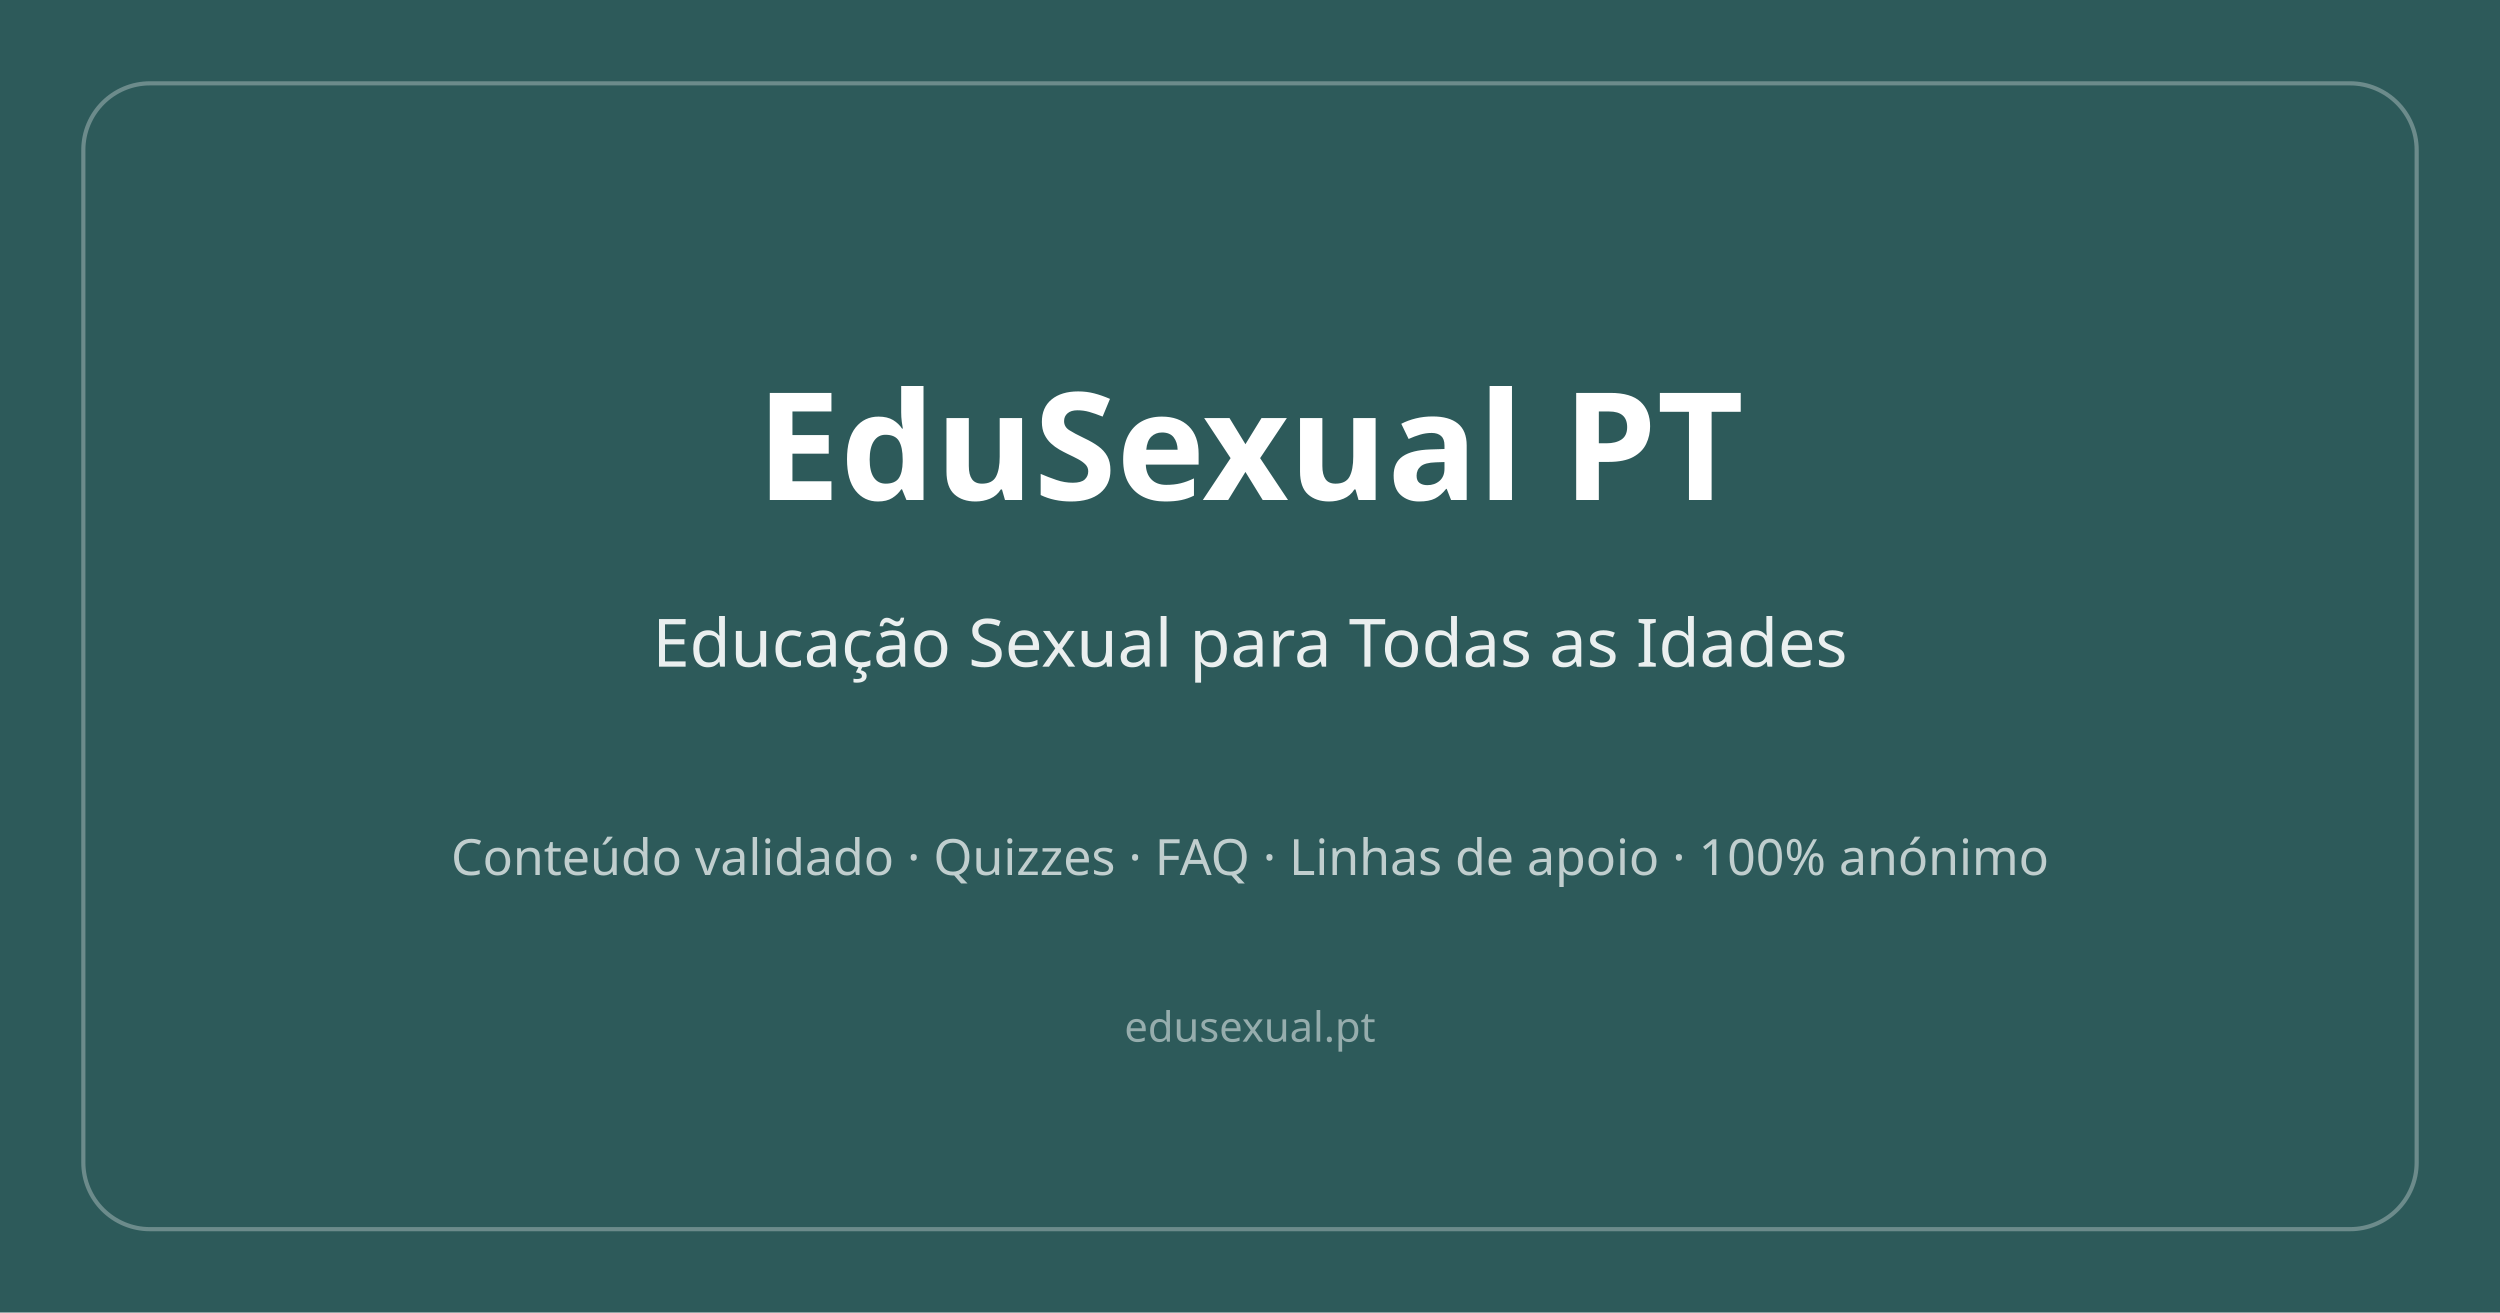
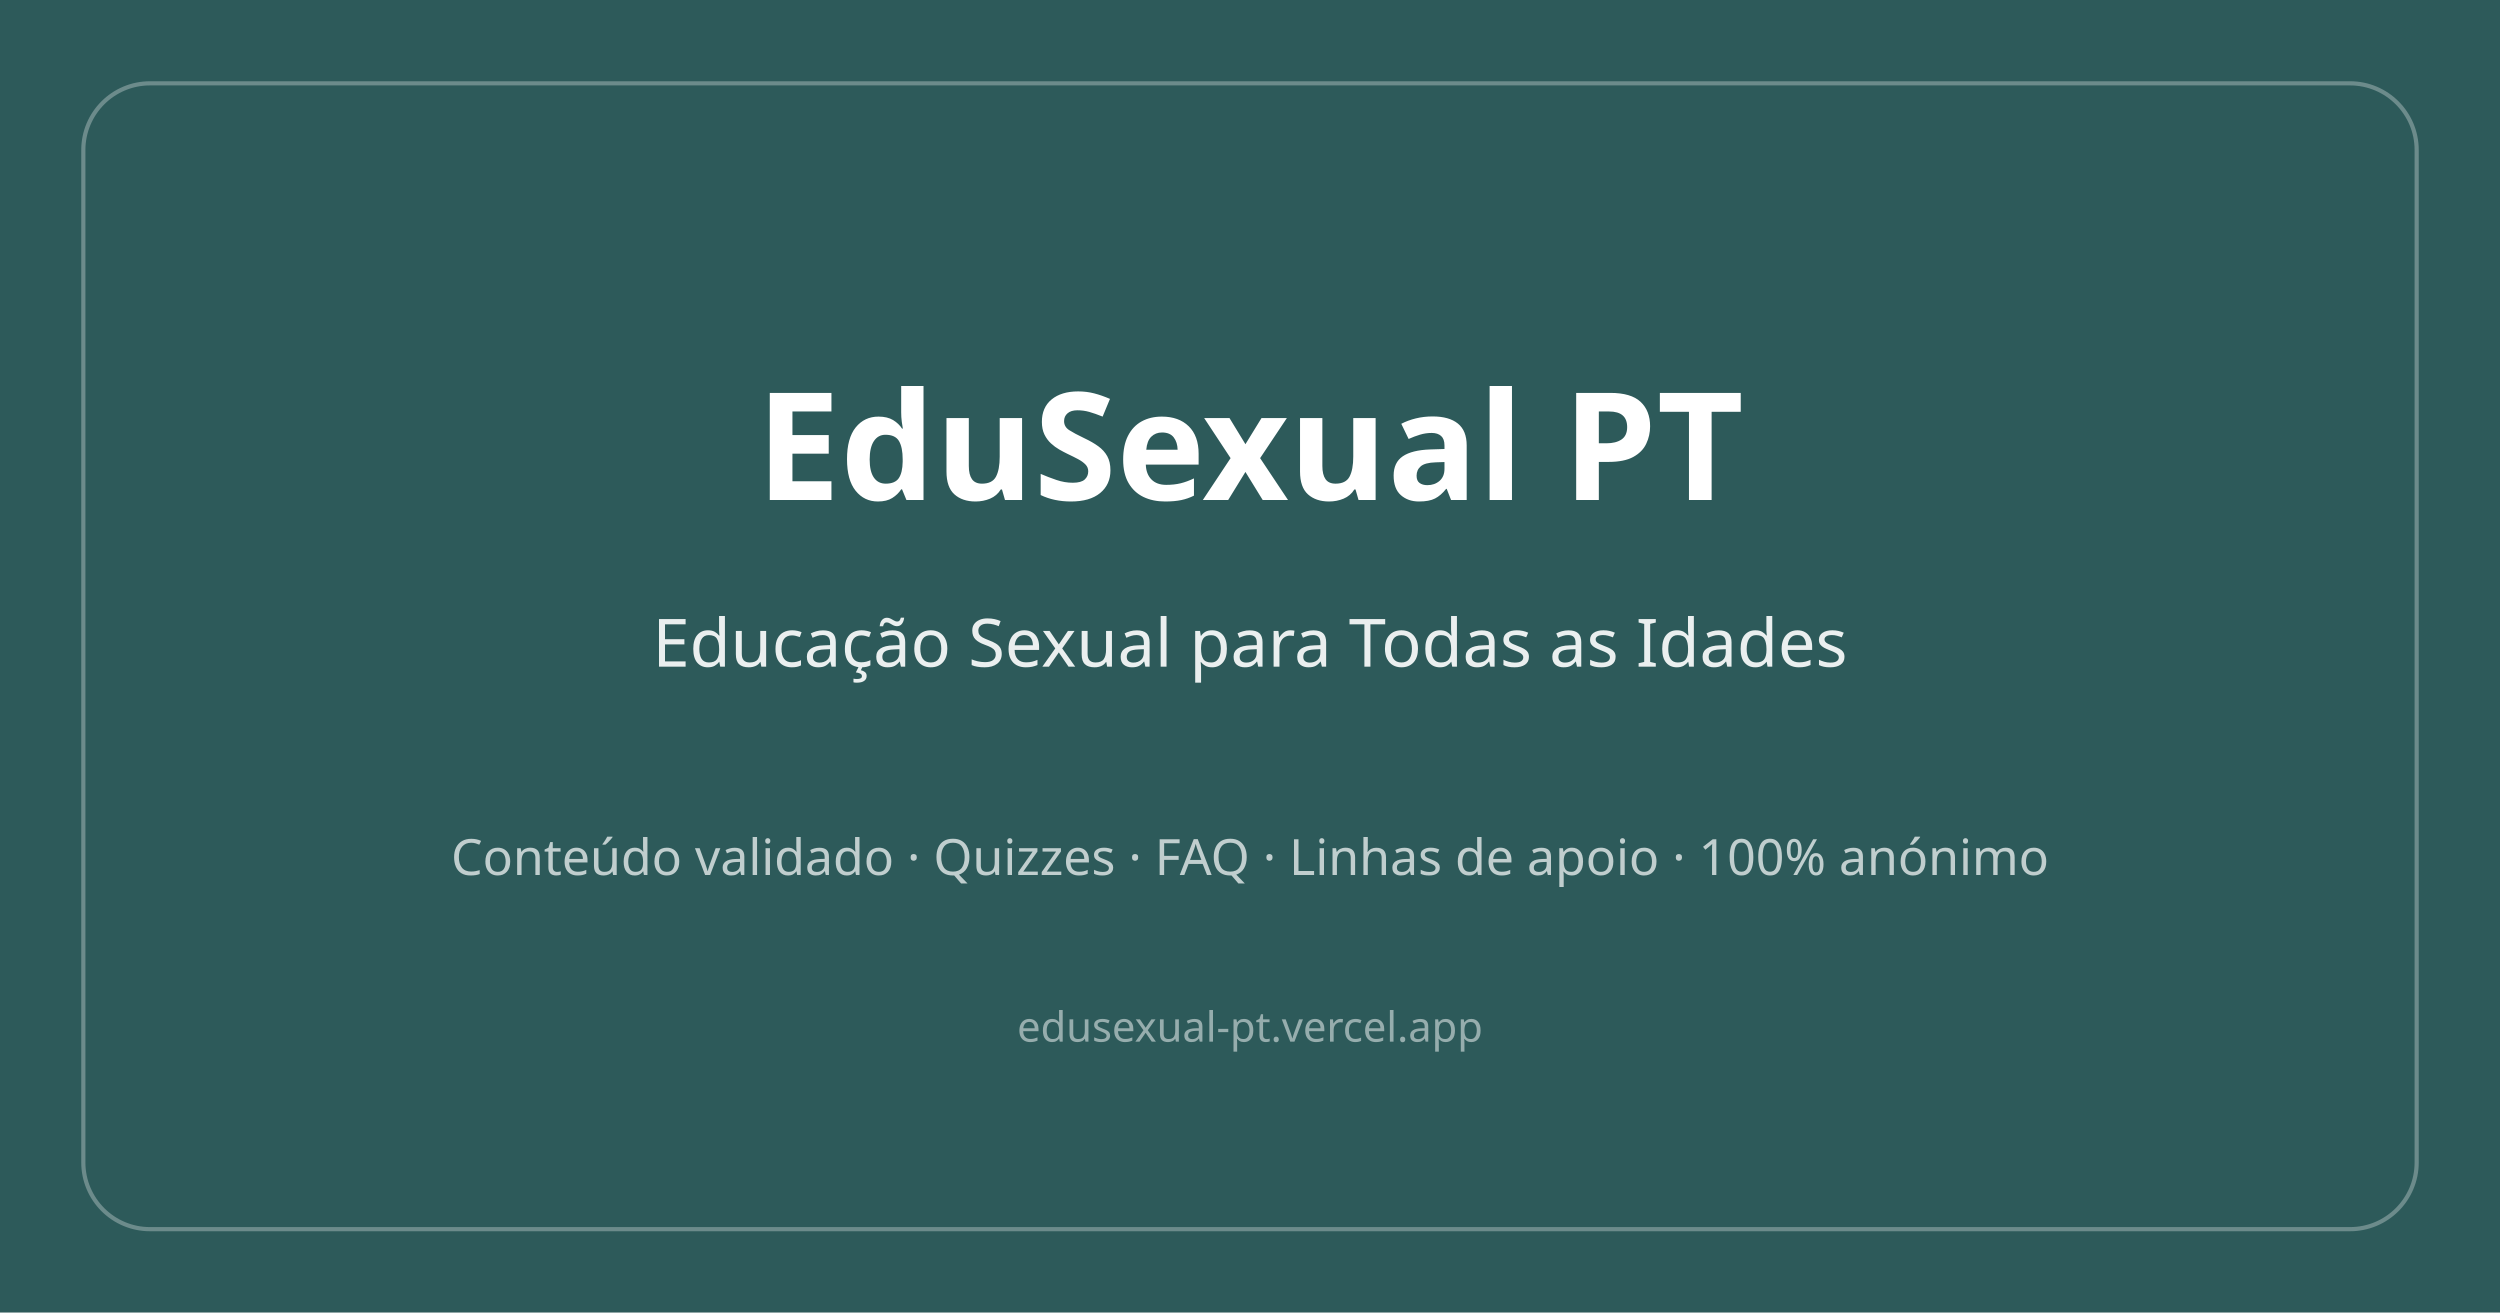
<svg xmlns="http://www.w3.org/2000/svg" width="1200" height="630" viewBox="0 0 1200 630">
  <rect width="1200" height="630" fill="#2D5A5A" />
  <rect x="40" y="40" width="1120" height="550" rx="32" fill="none" stroke="#ffffff" stroke-width="2" opacity="0.3" />
  <text x="600" y="240" text-anchor="middle" font-size="72" font-family="sans-serif" font-weight="bold" fill="#ffffff">EduSexual PT</text>
  <text x="600" y="320" text-anchor="middle" font-size="32" font-family="sans-serif" fill="#ffffff" opacity="0.9">Educação Sexual para Todas as Idades</text>
  <text x="600" y="420" text-anchor="middle" font-size="24" font-family="sans-serif" fill="#ffffff" opacity="0.7">Conteúdo validado · Quizzes · FAQ · Linhas de apoio · 100% anónimo</text>
-   <text x="600" y="500" text-anchor="middle" font-size="20" font-family="sans-serif" fill="#ffffff" opacity="0.5">edusexual.pt</text>
+   <text x="600" y="500" text-anchor="middle" font-size="20" font-family="sans-serif" fill="#ffffff" opacity="0.5">edusexual-pt.vercel.app</text>
</svg>
